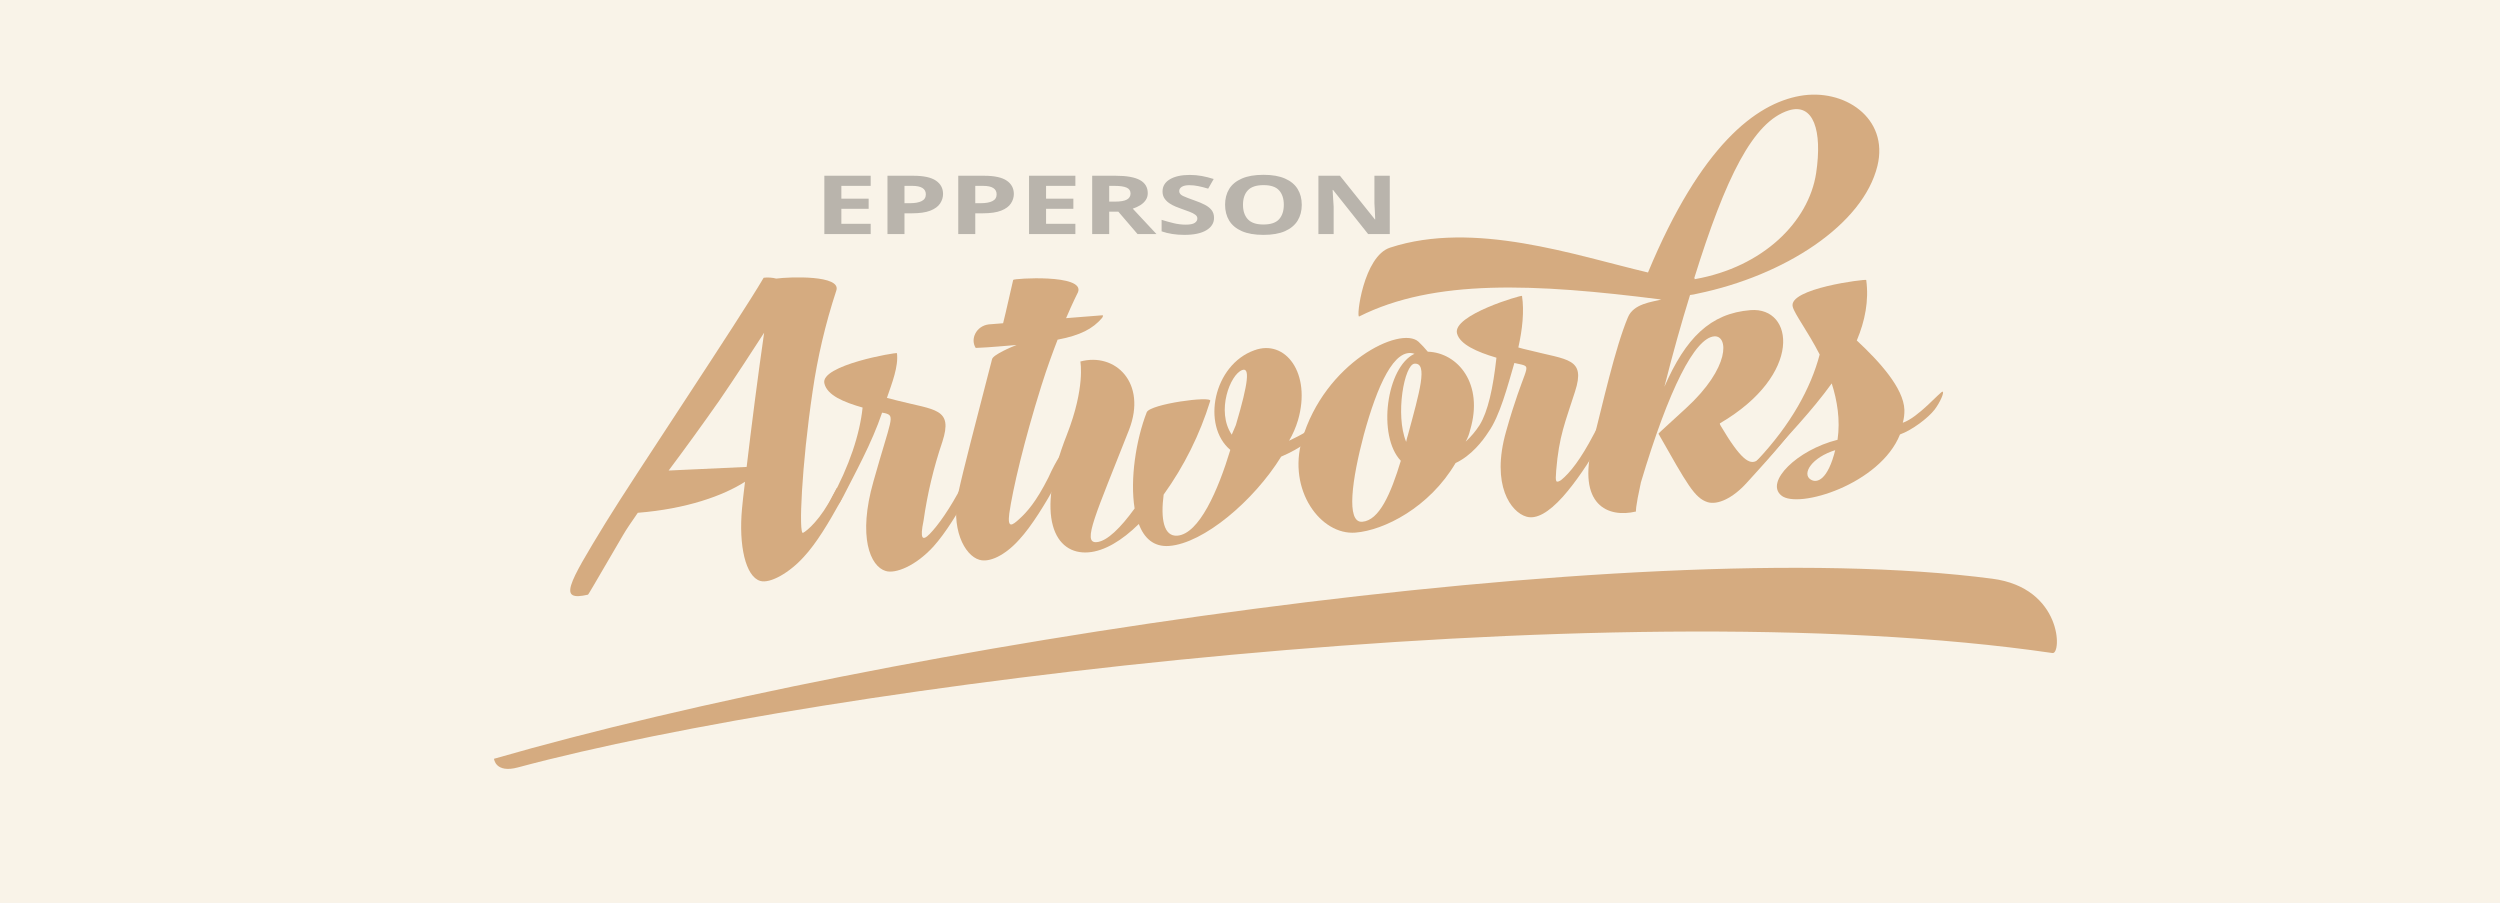
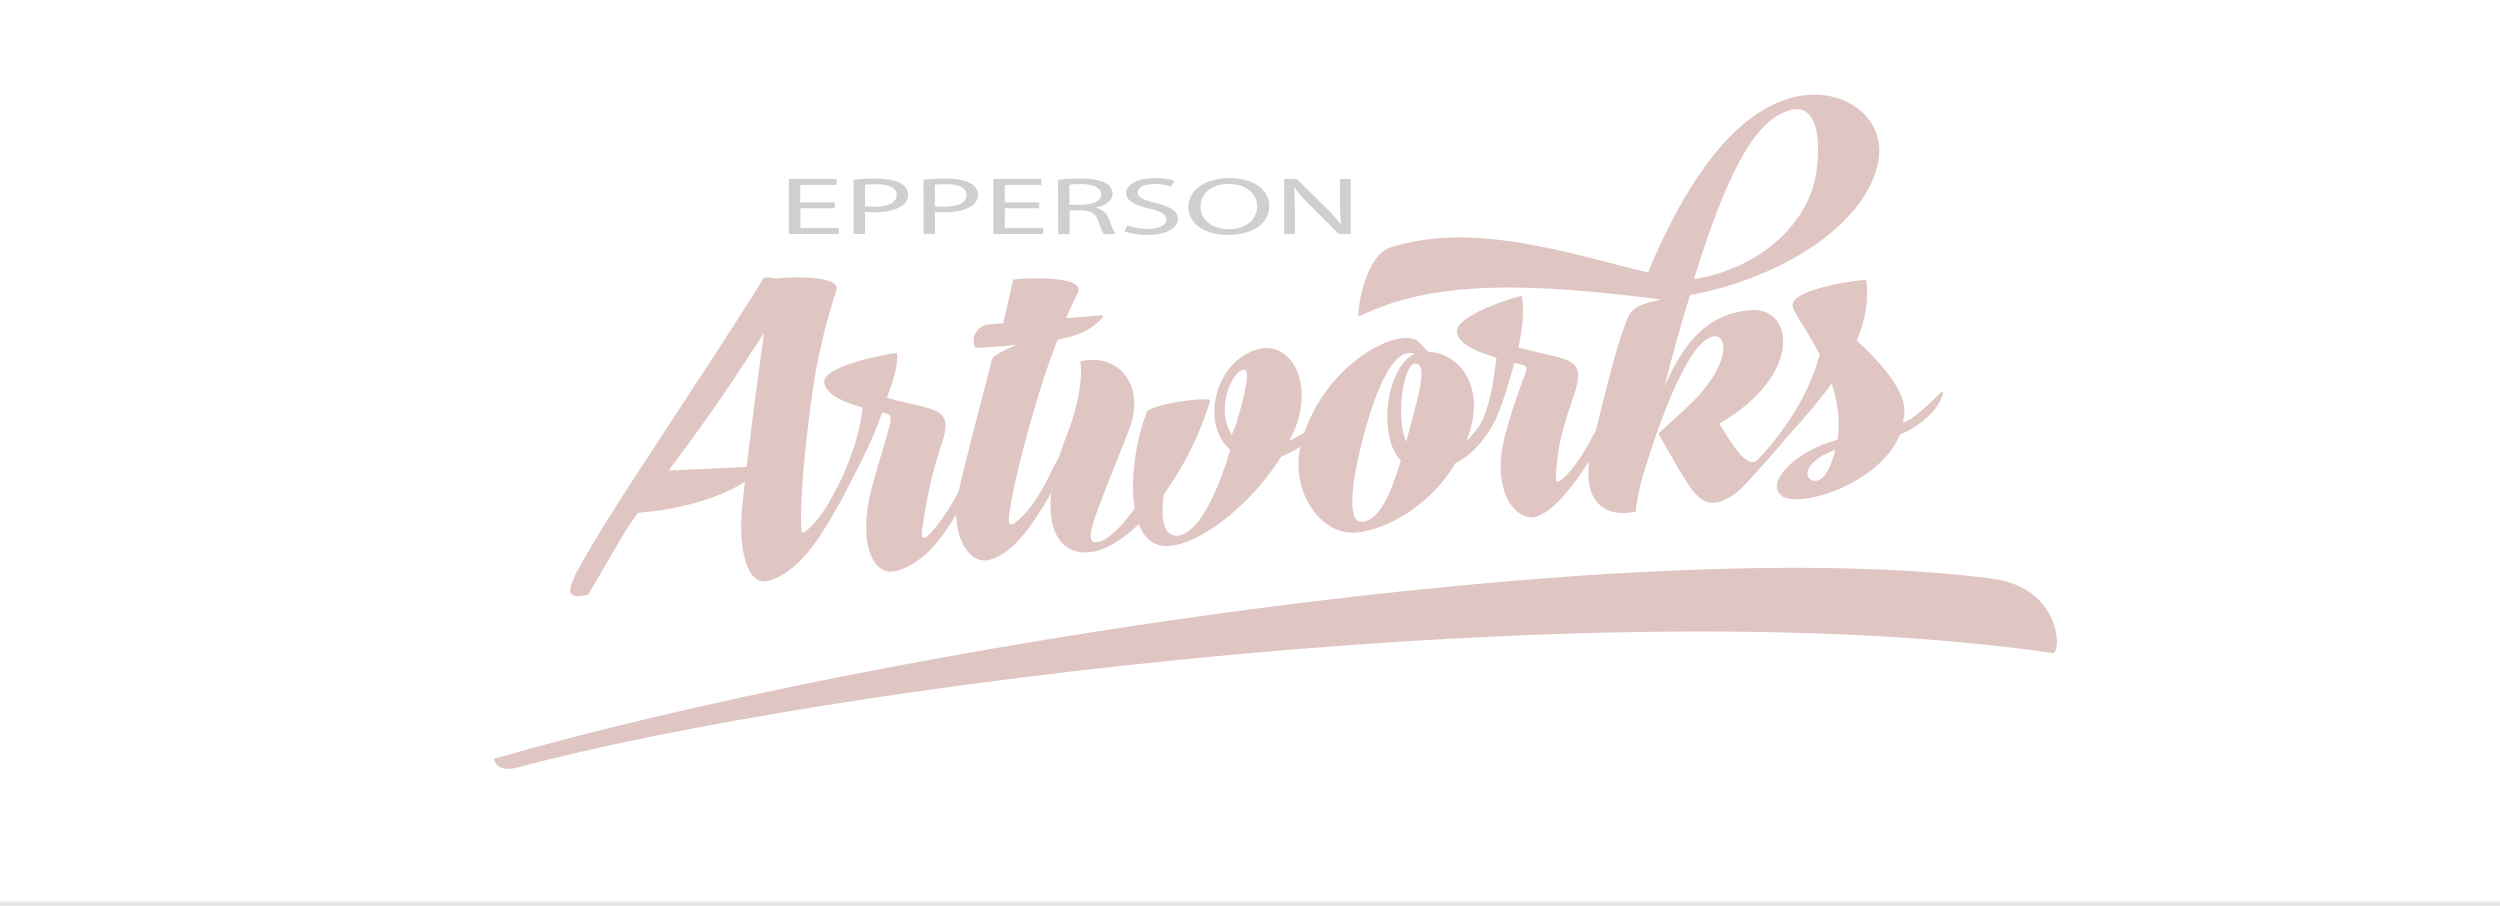
- <svg xmlns="http://www.w3.org/2000/svg" viewBox="0 0 1096 395.84">
+ <svg xmlns="http://www.w3.org/2000/svg" viewBox="0 0 1096 396.84">
  <defs>
-     <style>.cls-1{fill:#f9f3e8;}.cls-2{opacity:0.8;}.cls-3{fill:#c96;}.cls-4{fill:#6cf;}.cls-5{opacity:0.26;font-size:35.81px;font-family:PTSans-Bold, PT Sans;font-weight:700;}</style>
+     <style>.cls-1{fill:#fff;}.cls-2{opacity:0.8;}.cls-3{fill:#d8b8b4;}.cls-4{fill:#6cf;}.cls-5{opacity:0.72;}.cls-6{opacity:0.26;}.cls-7{fill:none;stroke:#4d4d4d;stroke-miterlimit:10;stroke-width:2px;opacity:0.08;}</style>
  </defs>
  <g id="Layer_2" data-name="Layer 2">
    <rect class="cls-1" width="1096" height="395.84" />
  </g>
  <g id="Capa_1" data-name="Capa 1">
    <g class="cls-2">
      <path class="cls-3" d="M265.61,229c12.19-19.89,58.69-89.26,69.18-107.24a15.43,15.43,0,0,1,5.52.37c5.83-.79,28.87-1.64,26.3,5.35a260.12,260.12,0,0,0-10.37,44.18c-4.79,32.25-6.19,63-4.18,61.94,1.77-.89,7.76-5.93,13.2-16.72,3.14-5.91,0,0,4-5.51.61-.83,1.09,5.1-.9,8.66-5,9-10.31,18-15.94,24.07-6.3,7-14.82,11.85-19.13,10.58-6.46-1.91-9.48-15.59-8-31.56.26-2.45.63-6.68,1.32-11.91-9.53,6.1-25.63,11.9-47,13.6-2.69,3.93-5,7.19-6.54,9.9-14.15,24.26-15.15,26-15.33,26C244.75,263.67,248.57,256.89,265.61,229ZM335,145.86c-5.19,8-11.89,18.41-19.62,29.7-7.57,10.79-15.16,21.26-22.25,30.72l34.2-1.58C329.34,187.67,332.33,164.23,335,145.86Z" />
      <path class="cls-3" d="M378.16,178.67c-8.44-2.4-15.47-5.4-16.73-10.48-2.26-8.07,31.77-13.85,31.79-13.36.75,5.76-2.16,13.11-4.39,19.6l4.3,1.11c16.85,4.32,24.8,3.37,20,18.14a191.37,191.37,0,0,0-8.25,34.63c-1.65,7.9-.54,9.1,2.71,5.77,3.59-3.68,8.81-10.89,14.43-21.69,3-5.9,4-6.47,4.13-3.4a8.47,8.47,0,0,1-1,6.55c-5.15,9.14-10.49,18-15.94,24.07-7.84,8.55-16.59,12-20.9,10.72-6.82-2-12.29-15-5.41-39.2,7.81-27.8,9.72-28.76,5.06-30l-1.25-.22c-4.46,13.29-11.93,26.67-17.21,37.12a17.16,17.16,0,0,1-4.92,5.89c-2.77,1.84-3.52.93-.37-4.82C372.4,204.36,377,190.08,378.16,178.67Z" />
      <path class="cls-3" d="M463.66,148.91c-1.05,2.72-2.17,5.68-3.3,8.85-1.3,3.64-2.63,7.54-3.9,11.62-7.43,23.72-12.47,45-14,55.79-.81,6.54,1.14,5.4,4.56,2.21,3.09-2.83,7.14-7.19,12.58-18,3.78-8.33,7.16-13.28,7.27-10.38,0,1-1.56,9.19-3.56,12.74-5,9-10.88,18.75-16.51,24.86-6.3,7-13.11,10.1-17.42,8.82-6.64-1.9-12.79-14-9.14-29.85,1.81-8.53,7.72-31.21,14.67-58.07.34-2,9.19-5.69,10.76-6.25,0,0,.78-.08-8.36.68-3,.24-6.19.49-9.56.6-2.46-3.85.16-9.56,5.64-10.31l6.37-.51c1.54-6.11,2.89-12.52,4.42-19,.15-.66,31.49-2.66,28.43,5.35-.16.34-2.31,4.55-5.24,11.42l15.93-1.26c.35,0,.37.29-.13,1.14C479.09,144.13,473.7,147,463.66,148.91Z" />
      <path class="cls-3" d="M497.42,222.91c-2.09-12.78.62-30.14,5.3-42.16,1.46-3.67,28.65-7.29,27.85-5a142.41,142.41,0,0,1-20.43,41.09c-1.37,10.62,0,18.44,6,18,9.56-.76,17.88-19.87,23.23-37.6-12.66-10.64-7.48-37.25,10.56-43.69,13.65-5,25.06,10.14,19.11,30.67a41.3,41.3,0,0,1-3.91,9c5.58-2.71,10.11-4.84,12.25-9,3.15-5.91,4-6.47,4.13-3.4a9.72,9.72,0,0,1-1.69,6.6c-2.33,3.91-10.12,9.38-18.15,12.76-12,19.4-34,38-49.08,39.16-6.72.53-11-3.34-13.33-9.62-7.35,7.22-15,11.87-22.06,12.43-14.69,1.17-23.84-15.26-9.44-51.66,8.08-20.7,5.87-31.85,5.87-32,15.28-4.13,29.29,9.32,21.38,29.85-14.55,37.07-20.8,49.86-14.25,49.34C485.37,237.29,491.35,231.32,497.42,222.91ZM540,190.56l1.79-4.18c5.66-19.05,6.12-25.39,2.8-24.16C539.35,164.1,533.05,180.27,540,190.56Z" />
      <path class="cls-3" d="M638.12,203c-11.5,19.52-31.35,29.5-43.91,30.5-15.22,1.21-29.83-18.66-23.4-40.69,9.88-33.78,43.15-50.17,51.06-43a48.78,48.78,0,0,1,4.07,4.37c13.15.41,24.68,14.06,18.54,34.44a18.7,18.7,0,0,1-1.93,5,38.31,38.31,0,0,0,6.1-7.26c3.66-5.89,5.93-16.24,7.39-29.54-8.62-2.55-16-5.85-17.27-10.6-2.26-8.07,28.46-17,28.48-16.5,1,6.72.2,14.54-1.61,22.61,1.43.37,3.05.89,4.84,1.23,16.85,4.32,24.8,3.37,20,18.14-4.28,13.44-7,19.33-8.25,34.63-.43,5.25-.14,5.49,2.11,4.18,4-3.23,8.69-9.25,14.31-20,3-5.9,4.72-6.52,4.84-3.46a11,11,0,0,1-1.69,6.6c-5.15,9.14-11.2,18-16.65,24.13-6.3,7-11.69,10-16,8.71-6.64-1.9-15.61-13.64-8.89-37.31,7.81-27.8,11.52-28.09,6.86-29.34l-3.22-.71c-3,10.27-6.37,23.27-11.43,30.35C650,193.33,645,199.79,638.12,203Zm-24-1c-10.36-10.83-6.37-41.07,6-46.9-8.81-3-16.33,13.91-22.24,35.57-5.11,19.33-7.92,38.64-.66,38.07C604.65,228.15,609.71,216.58,614.12,202Zm2.34-8.27a18.68,18.68,0,0,1,.77-3c5.13-19,8.89-31.76,2.88-31.29C615.69,159.82,611.57,181.82,616.46,193.72Z" />
      <path class="cls-3" d="M728.31,131.31c-55.66-7.08-99.55-9.09-132.46,7.43-1.39.76,1.88-26.52,13.63-30.2,36.81-12,80.84,3.33,113,10.92,23.23-55.87,47.38-74,66.6-77.42,19.39-3.48,39.07,9.68,34,30.62-6.28,25.9-40.74,48.2-79,56.09a21.77,21.77,0,0,1-3.17.58c-3.79,12.27-7.54,25.51-11.23,40.2,9.3-21.28,20.06-32.17,37.76-33.57,19.11-1.52,23.1,28.25-13.36,49.59-.17.18-.16.34.21,1,8.93,15.14,12.77,17.27,15.89,15.4,4-3.39,10.22-6.79,15.84-17.59,3-5.9,6.63-6.63,4.64-3.08-5.15,9.14-19.33,24.18-24.78,30.27-6.3,7-12.92,9.88-17.23,8.61-5.75-1.81-9-7.86-21.57-30,0-.16.16-.34,12-11.14,19.72-18.06,18.65-32.05,12.45-31.56-8.49.67-19.89,22.93-32.15,64-2.57,11.69-2.17,12.79-2.17,12.79-12.31,2.92-25.85-2.8-19.07-29.55,4.42-17.31,9.9-42.16,15.56-55.64C716.24,133.07,724.21,132.42,728.31,131.31Zm14.46-9.41c.53,0-.34.68.36.46,29.79-5.28,49.8-25.14,53.06-46.43C799,57.1,795,45,784.13,48.42,768.52,53.38,756.51,77.78,742.77,121.9Z" />
      <path class="cls-3" d="M834.18,185.34c6.82-2.28,16.58-13.86,17.45-13.64s-1.1,4.73-3.53,7.91c-2.79,3.63-9.89,9-15.14,10.85-8.74,21.89-44.71,32.83-52,26.78-7.33-5.89,6.86-20,24.62-24.44,1.26-8.67-.13-17.14-2.55-24.71-8.76,12.18-19.86,23.58-28.87,33.84-2.72,3.13-8.68,5.06-3.91,0,14.84-15.74,23.63-31.8,27.5-46.51-5.18-10.1-11-17.73-11.81-20.9-2.26-8.07,32-12.25,32.21-11.78,1.24,9.12-.55,18-4.13,26.53,9.94,9.24,20.51,20.86,20.87,30.37A19.35,19.35,0,0,1,834.18,185.34Zm-29.55,11.73c0-.32.2.48.36.14-10.88,3.29-15.13,10.54-11.21,13C796.52,212,801.33,210.54,804.63,197.07Z" />
    </g>
    <path class="cls-4" d="M396.62,389.37" />
    <g class="cls-2">
      <path class="cls-3" d="M873.43,253.71c30.76,4,30.47,33.23,26.37,32.58C703,257.55,361.28,300.36,227.12,336.42c-10,2.72-10.55-3.77-10.55-3.77C387.59,283.3,715.54,233,873.43,253.71Z" />
    </g>
-     <text class="cls-5" transform="translate(356.95 102.61) scale(1.38 1)">EPPERSON</text>
+     <g class="cls-5">
+       <path class="cls-6" d="M366,91.29h-15.1V100h16.82v2.61H345.85V78.47h21v2.61h-16v7.63H366Z" />
+       <path class="cls-6" d="M374.2,78.76a92.88,92.88,0,0,1,9.62-.47c5,0,8.58.72,10.89,2a5.73,5.73,0,0,1,3.4,5,5.89,5.89,0,0,1-3,5.16c-2.65,1.75-7,2.65-11.87,2.65a27.49,27.49,0,0,1-4-.21v9.67h-5Zm5,11.64a26.72,26.72,0,0,0,4.15.25c6,0,9.74-1.83,9.74-5.16s-3.63-4.73-9.16-4.73a33.45,33.45,0,0,0-4.72.25Z" />
+       <path class="cls-6" d="M404.85,78.76a92.88,92.88,0,0,1,9.62-.47c5,0,8.58.72,10.89,2a5.73,5.73,0,0,1,3.4,5,5.89,5.89,0,0,1-3,5.16c-2.65,1.75-7,2.65-11.87,2.65a27.49,27.49,0,0,1-4-.21v9.67h-5Zm5,11.64a26.72,26.72,0,0,0,4.15.25c6,0,9.74-1.83,9.74-5.16s-3.63-4.73-9.16-4.73a33.45,33.45,0,0,0-4.72.25Z" />
+       <path class="cls-6" d="M455.61,91.29h-15.1V100h16.82v2.61H435.51V78.47h21v2.61h-16v7.63h15.1Z" />
+       <path class="cls-6" d="M463.85,78.79a83.34,83.34,0,0,1,9.62-.5c5.36,0,8.82.61,11.24,2a5.27,5.27,0,0,1,3.05,4.58c0,3.19-3.23,5.3-7.32,6.16v.11a7.3,7.3,0,0,1,5.7,4.87c1.27,3.37,2.19,5.69,3,6.63H484c-.63-.68-1.5-2.76-2.59-5.77-1.15-3.33-3.23-4.58-7.78-4.69h-4.72v10.46h-5Zm5,11H474c5.36,0,8.76-1.83,8.76-4.58,0-3.12-3.63-4.48-8.93-4.51a32.83,32.83,0,0,0-5,.29Z" />
+       <path class="cls-6" d="M494.16,98.81a26.31,26.31,0,0,0,9,1.58c5.13,0,8.12-1.68,8.12-4.12,0-2.26-2.07-3.55-7.32-4.8-6.34-1.4-10.26-3.44-10.26-6.84,0-3.76,5-6.55,12.56-6.55a26.76,26.76,0,0,1,8.58,1.18l-1.38,2.54a23.15,23.15,0,0,0-7.38-1.15c-5.3,0-7.32,2-7.32,3.62,0,2.26,2.36,3.37,7.72,4.66,6.57,1.58,9.91,3.55,9.91,7.09,0,3.72-4.44,6.95-13.6,6.95a30.14,30.14,0,0,1-9.91-1.54Z" />
+       <path class="cls-6" d="M556.44,90.29c0,8.31-8.12,12.71-18,12.71C528.15,103,521,98.06,521,90.76c0-7.66,7.66-12.68,18-12.68C549.59,78.08,556.44,83.13,556.44,90.29Zm-30.13.39c0,5.16,4.49,9.78,12.39,9.78s12.45-4.55,12.45-10c0-4.8-4-9.81-12.39-9.81S526.31,85.38,526.31,90.68Z" />
+       <path class="cls-6" d="M563,102.61V78.47h5.47l12.45,12.21a68.11,68.11,0,0,1,7,7.84l.12,0a67,67,0,0,1-.58-9.92V78.47h4.72v24.14H587L574.71,90.36a76.94,76.94,0,0,1-7.26-8.06l-.17,0c.29,3,.4,5.95.4,10v10.31Z" />
+     </g>
+     <line class="cls-7" y1="395.84" x2="1096" y2="395.84" />
  </g>
</svg>
